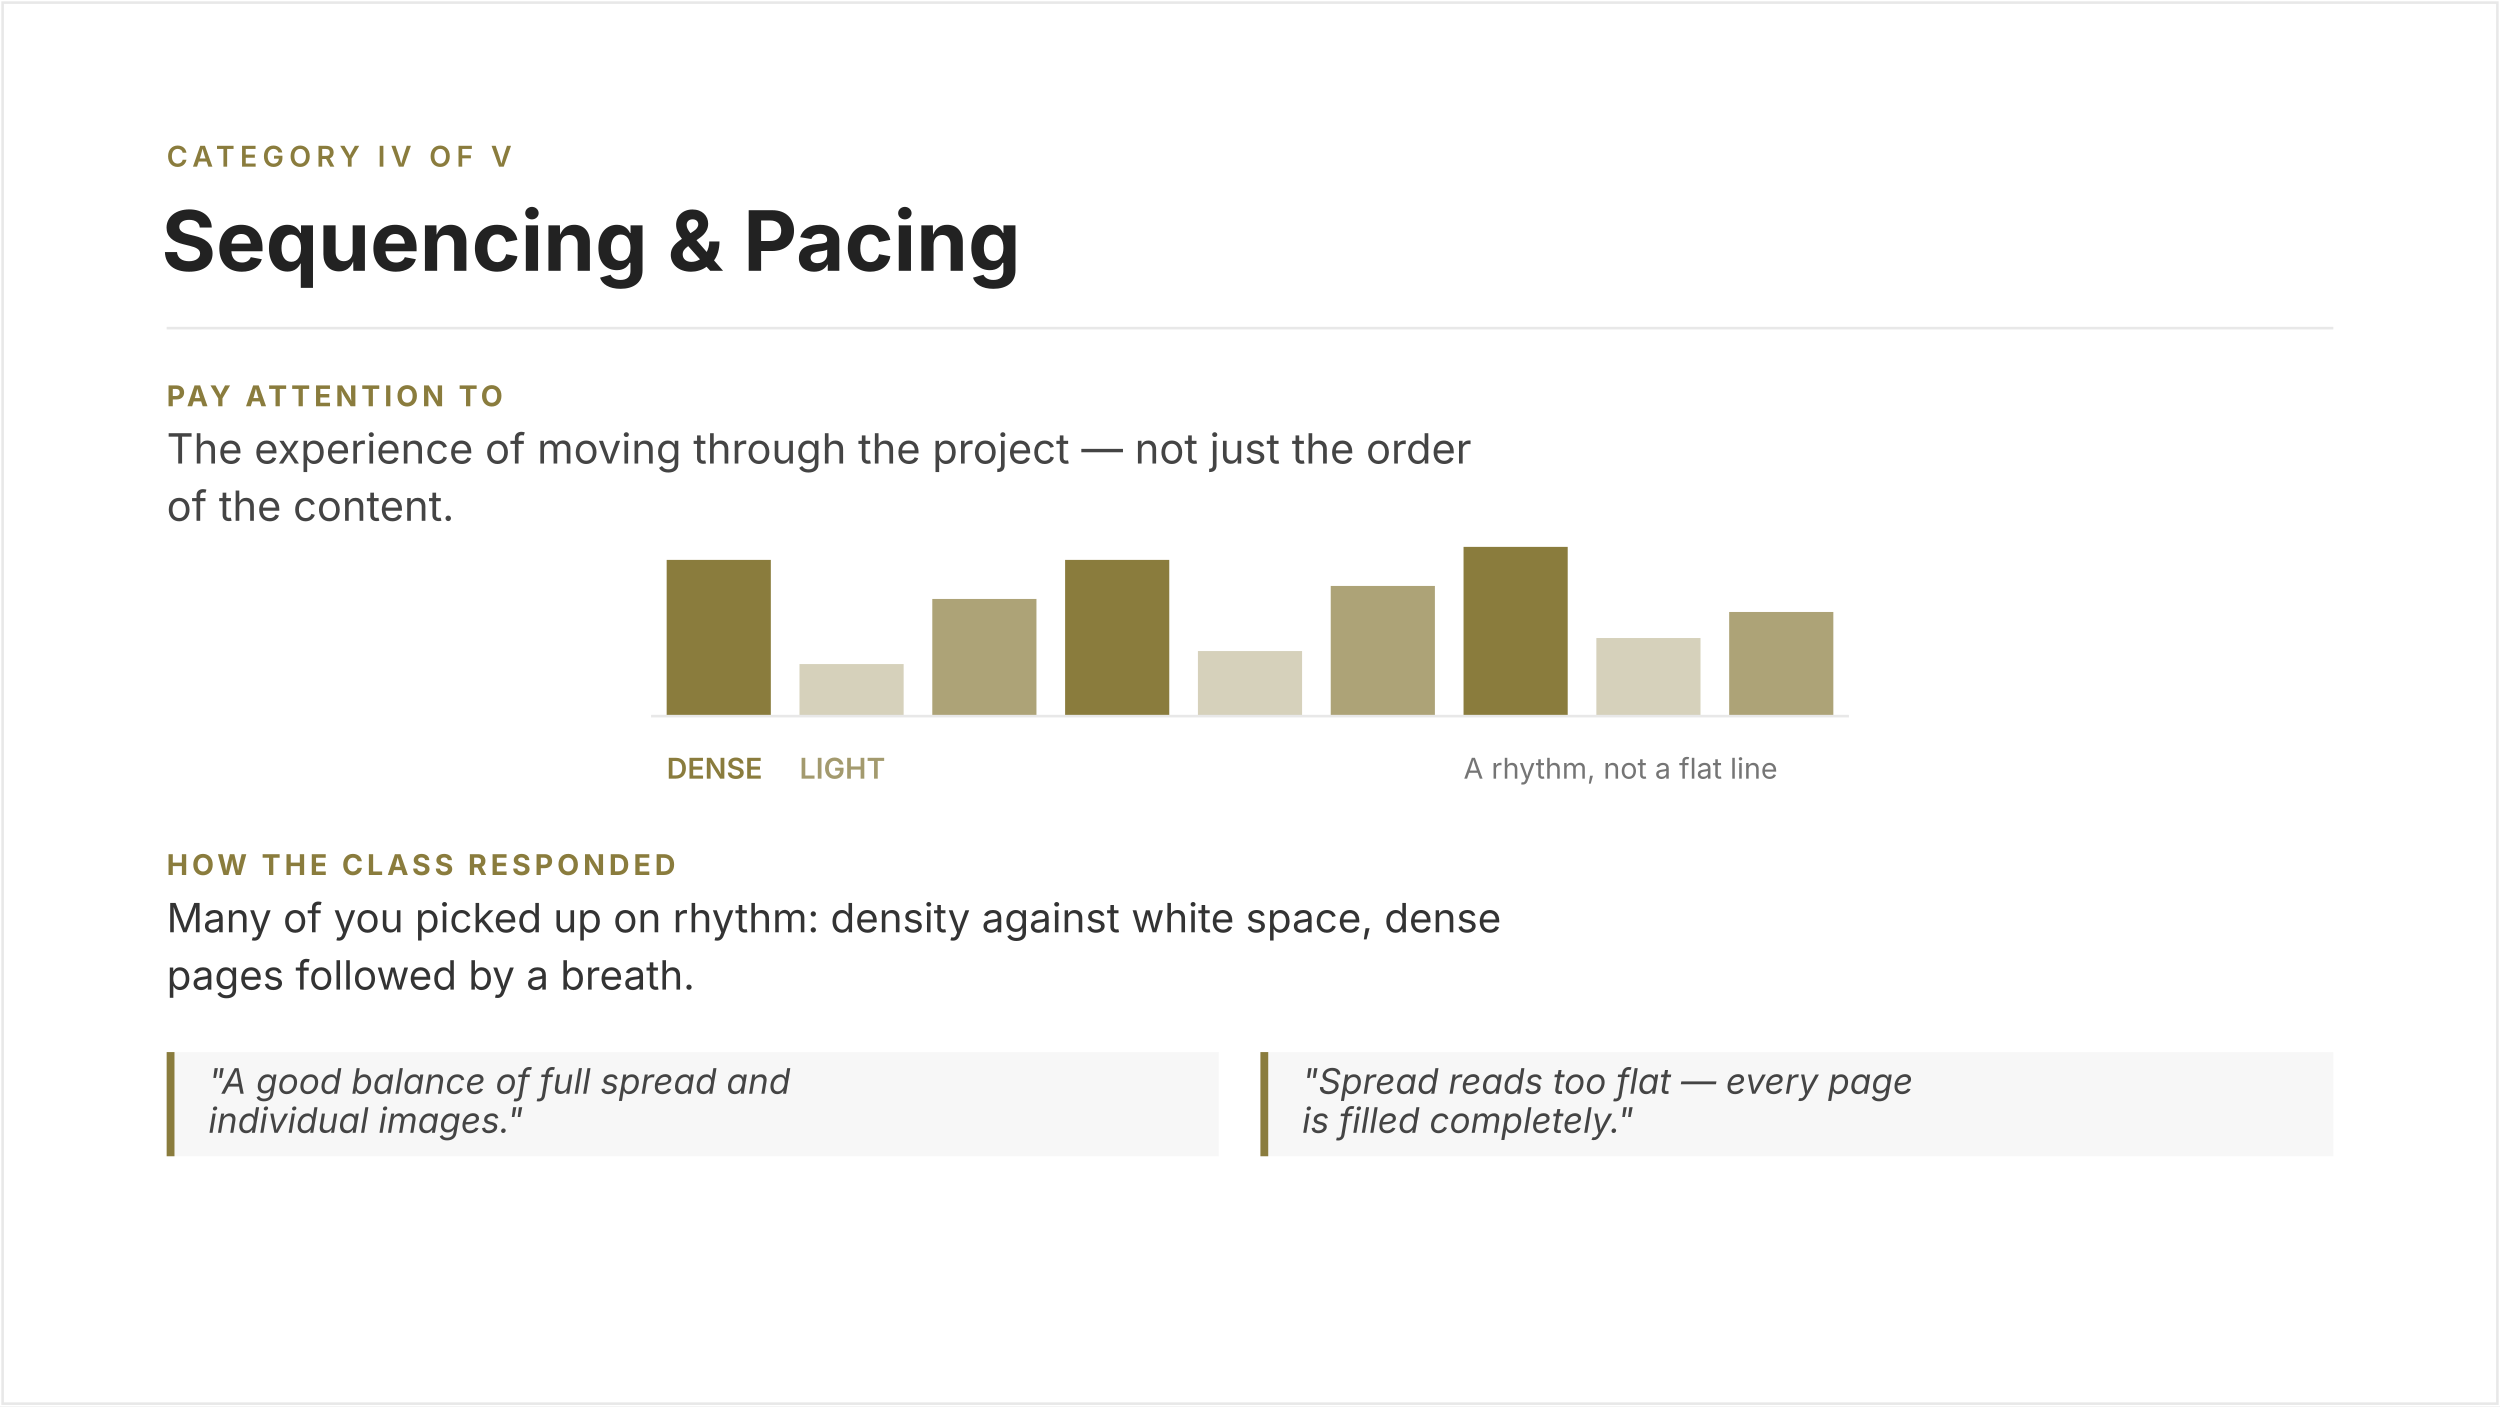
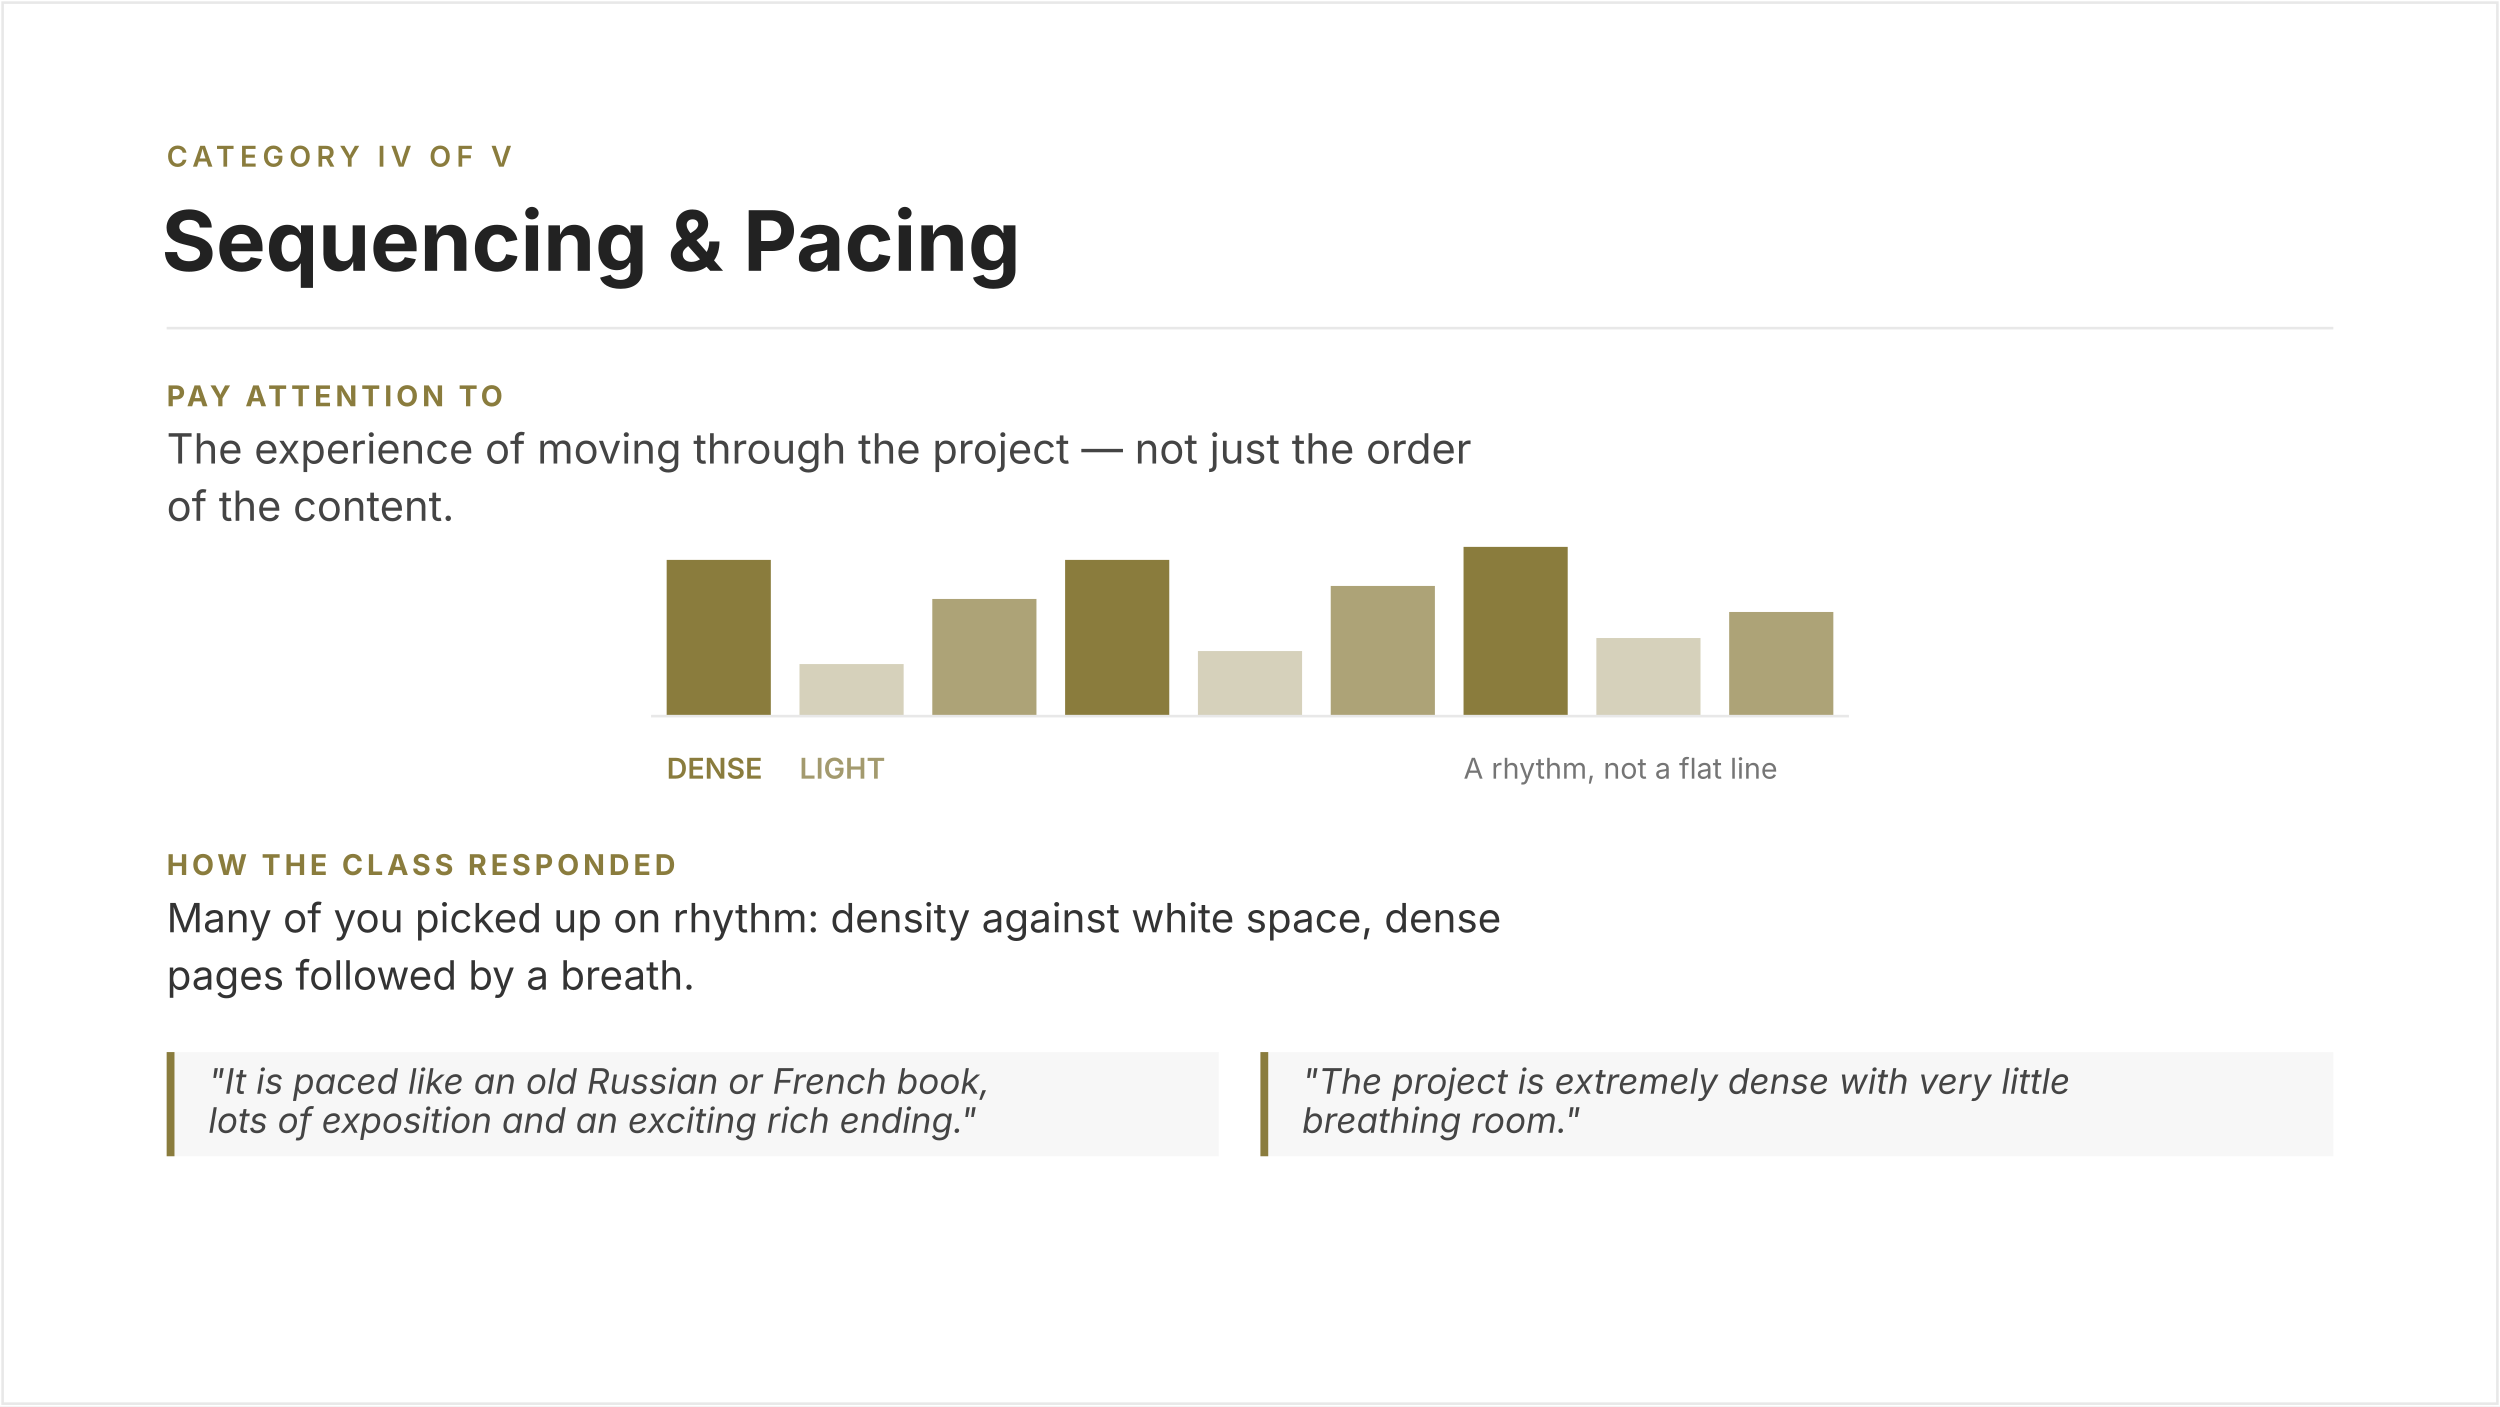
<svg xmlns="http://www.w3.org/2000/svg" width="960" height="540" viewBox="0 0 960 540" font-family="'Inter','Helvetica Neue',Arial,sans-serif">
  <rect x="0" y="0" width="960" height="540" fill="#fff" />
  <rect x="1" y="1" width="958" height="538" fill="none" stroke="#e8e8e8" stroke-width="1" />
  <text x="64" y="64" font-size="11" font-weight="600" letter-spacing="2" fill="#8a7c3d">CATEGORY IV OF V</text>
  <text x="62" y="104" font-size="32" font-weight="700" fill="#222">Sequencing &amp; Pacing</text>
  <line x1="64" y1="126" x2="896" y2="126" stroke="#e8e8e8" stroke-width="1" />
  <text x="64" y="156" font-size="11" font-weight="700" letter-spacing="1.5" fill="#8a7c3d">PAY ATTENTION TO</text>
  <text x="64" y="178" font-size="16" fill="#444">The experience of moving through the project — not just the order</text>
  <text x="64" y="200" font-size="16" fill="#444">of the content.</text>
  <g fill="#8a7c3d">
    <rect x="256" y="215" width="40" height="60" />
    <rect x="307" y="255" width="40" height="20" opacity="0.35" />
    <rect x="358" y="230" width="40" height="45" opacity="0.7" />
    <rect x="409" y="215" width="40" height="60" />
    <rect x="460" y="250" width="40" height="25" opacity="0.35" />
    <rect x="511" y="225" width="40" height="50" opacity="0.7" />
    <rect x="562" y="210" width="40" height="65" />
    <rect x="613" y="245" width="40" height="30" opacity="0.35" />
    <rect x="664" y="235" width="40" height="40" opacity="0.7" />
  </g>
  <line x1="250" y1="275" x2="710" y2="275" stroke="#e8e8e8" stroke-width="1" />
  <text x="256" y="299" font-size="11" fill="#8a7c3d" font-weight="600">DENSE</text>
  <text x="307" y="299" font-size="11" fill="#a39a6e" font-weight="600">LIGHT</text>
  <text x="562" y="299" font-size="11" fill="#757575">A rhythm, not a flat line</text>
  <text x="64" y="336" font-size="11" font-weight="700" letter-spacing="1.5" fill="#8a7c3d">HOW THE CLASS RESPONDED</text>
  <text x="64" y="358" font-size="15.5" fill="#333">Many of you picked up on rhythm: density against white space, dense</text>
  <text x="64" y="380" font-size="15.5" fill="#333">pages followed by a breath.</text>
  <rect x="64" y="404" width="404" height="40" fill="#f7f7f7" />
  <rect x="64" y="404" width="3" height="40" fill="#8a7c3d" />
-   <text x="80" y="420" font-size="13.5" fill="#444" font-style="italic">"A good balance of full spread and</text>
-   <text x="80" y="435" font-size="13.5" fill="#444" font-style="italic">individual images."</text>
+   <text x="80" y="420" font-size="13.5" fill="#444" font-style="italic">"It is paced like an old Russian or French book,</text>
+   <text x="80" y="435" font-size="13.5" fill="#444" font-style="italic">lots of exposition and an exciting rich ending."</text>
  <rect x="484" y="404" width="412" height="40" fill="#f7f7f7" />
  <rect x="484" y="404" width="3" height="40" fill="#8a7c3d" />
-   <text x="500" y="420" font-size="13.5" fill="#444" font-style="italic">"Spread reads too flat — every page</text>
-   <text x="500" y="435" font-size="13.5" fill="#444" font-style="italic">is filled completely."</text>
+   <text x="500" y="420" font-size="13.5" fill="#444" font-style="italic">"The project is extremely dense with very little</text>
+   <text x="500" y="435" font-size="13.5" fill="#444" font-style="italic">breathing room."</text>
</svg>
